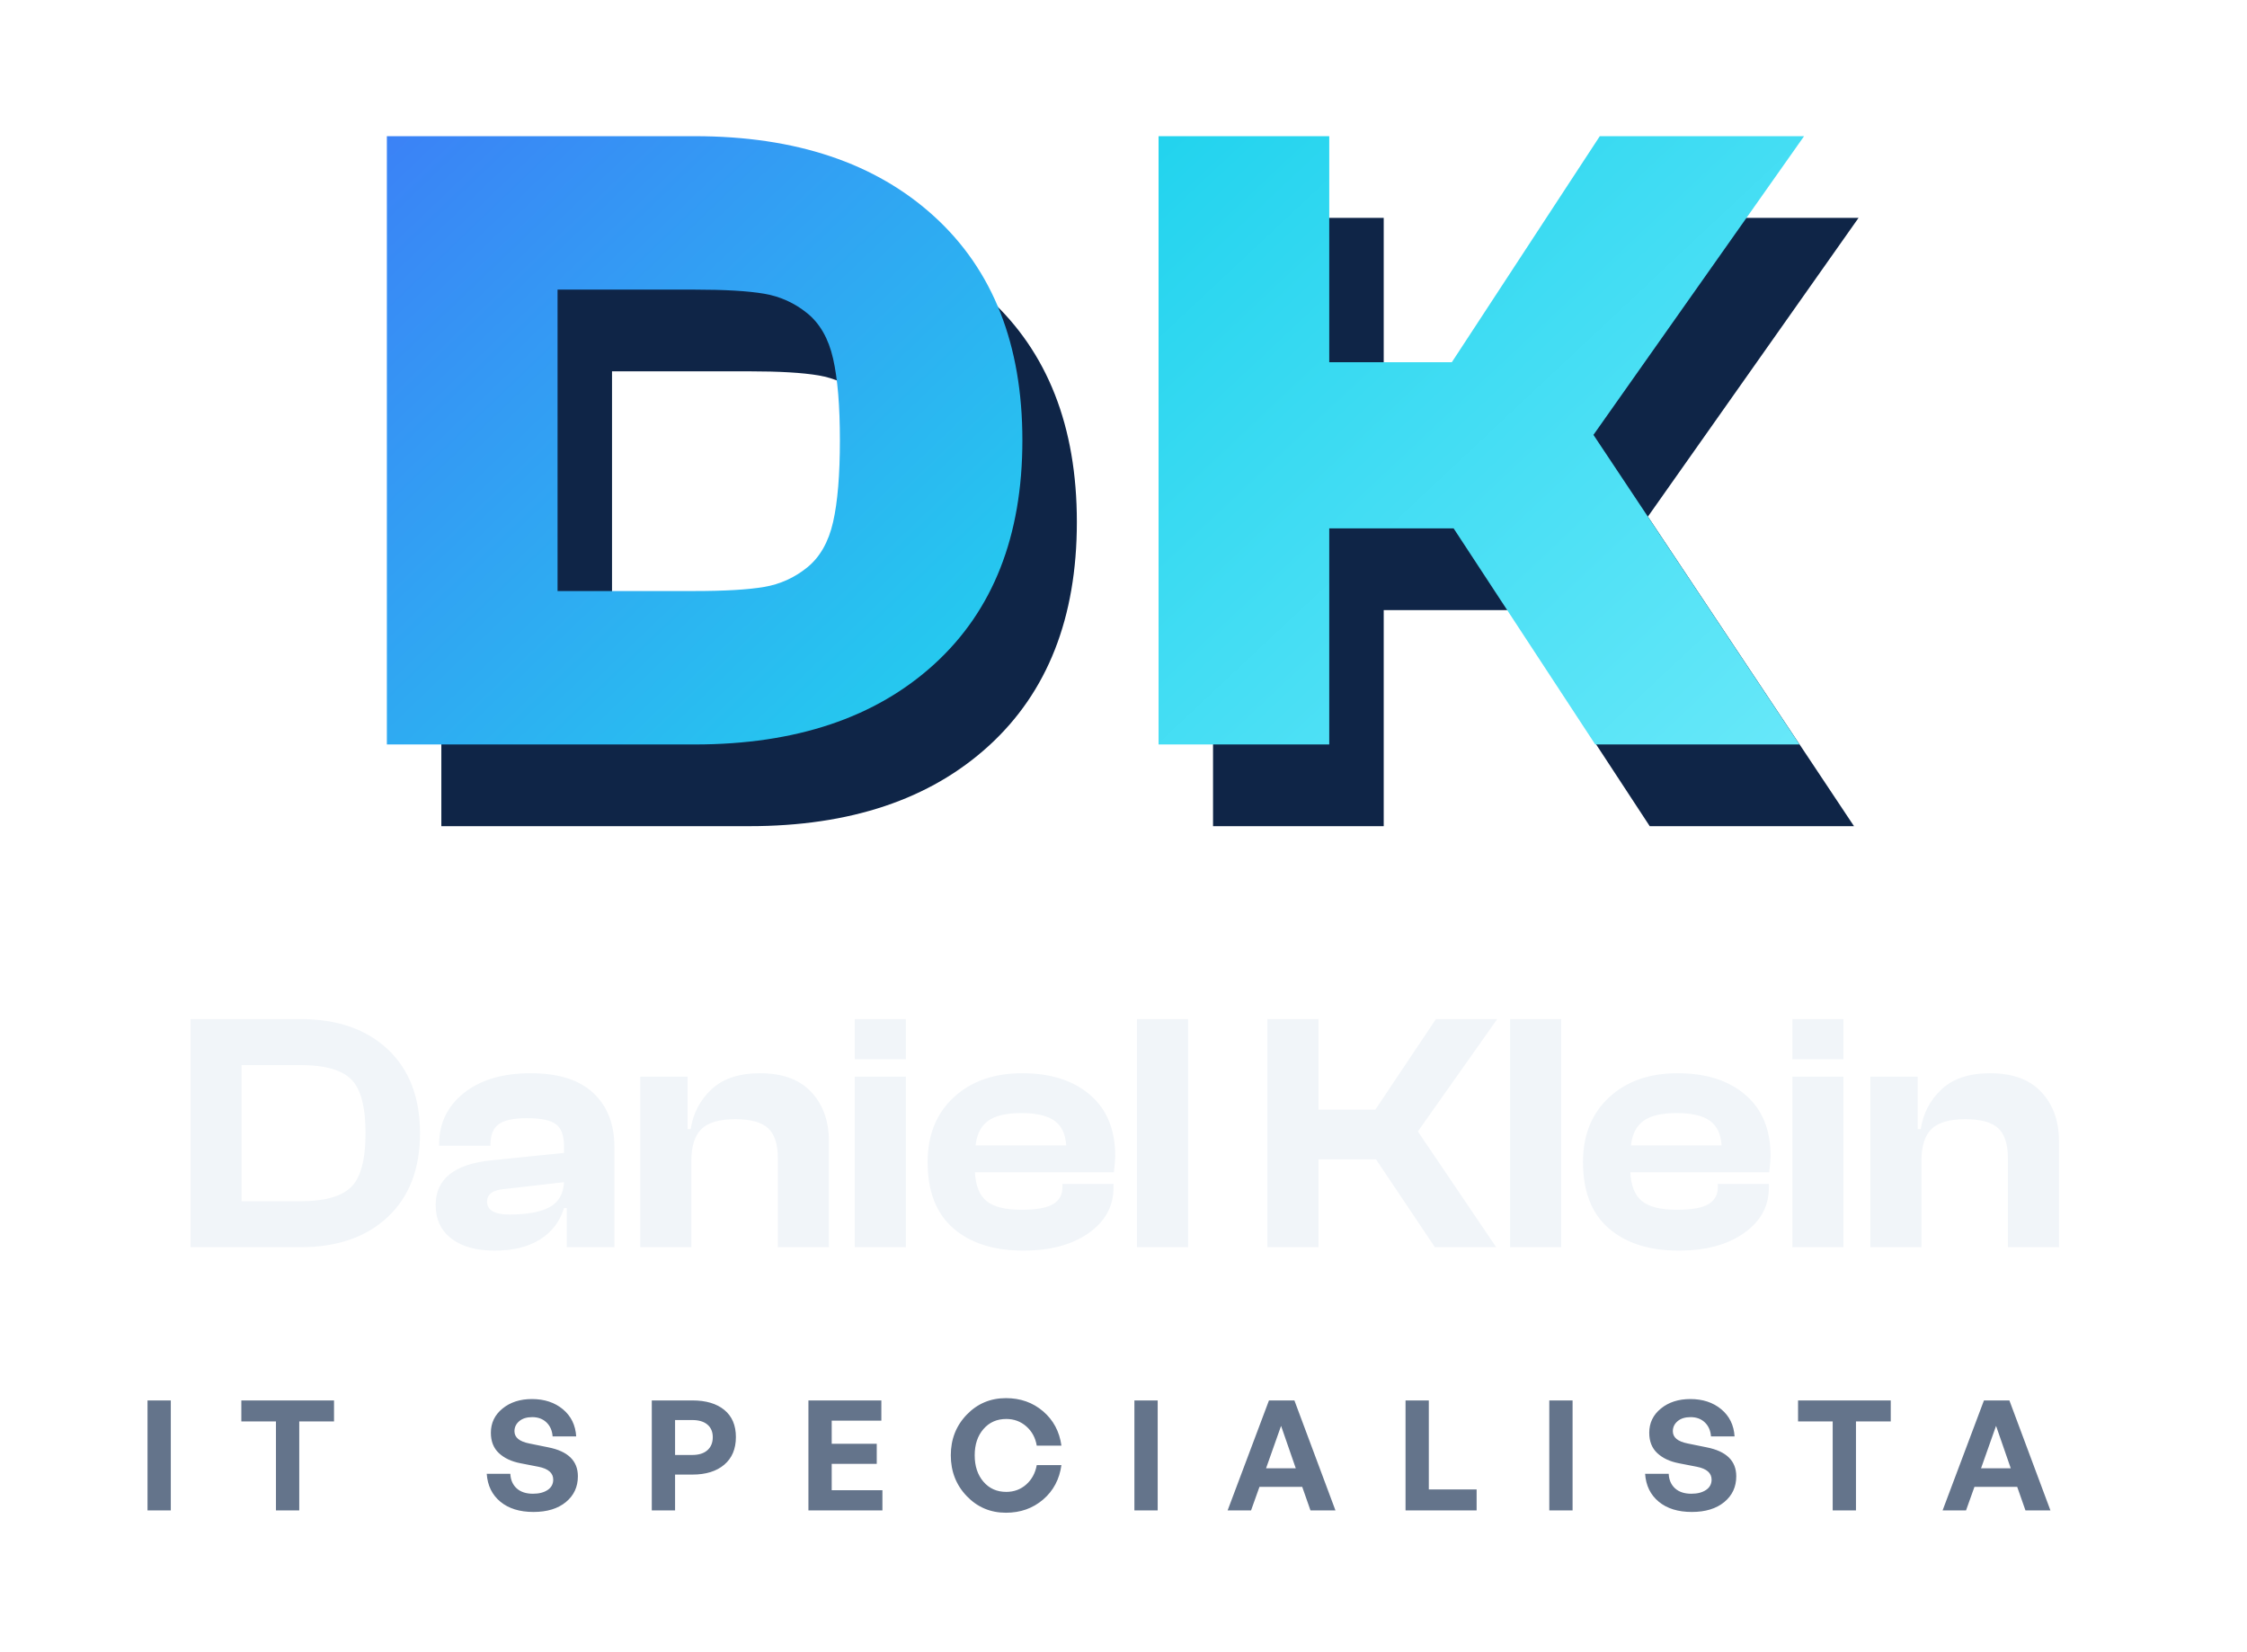
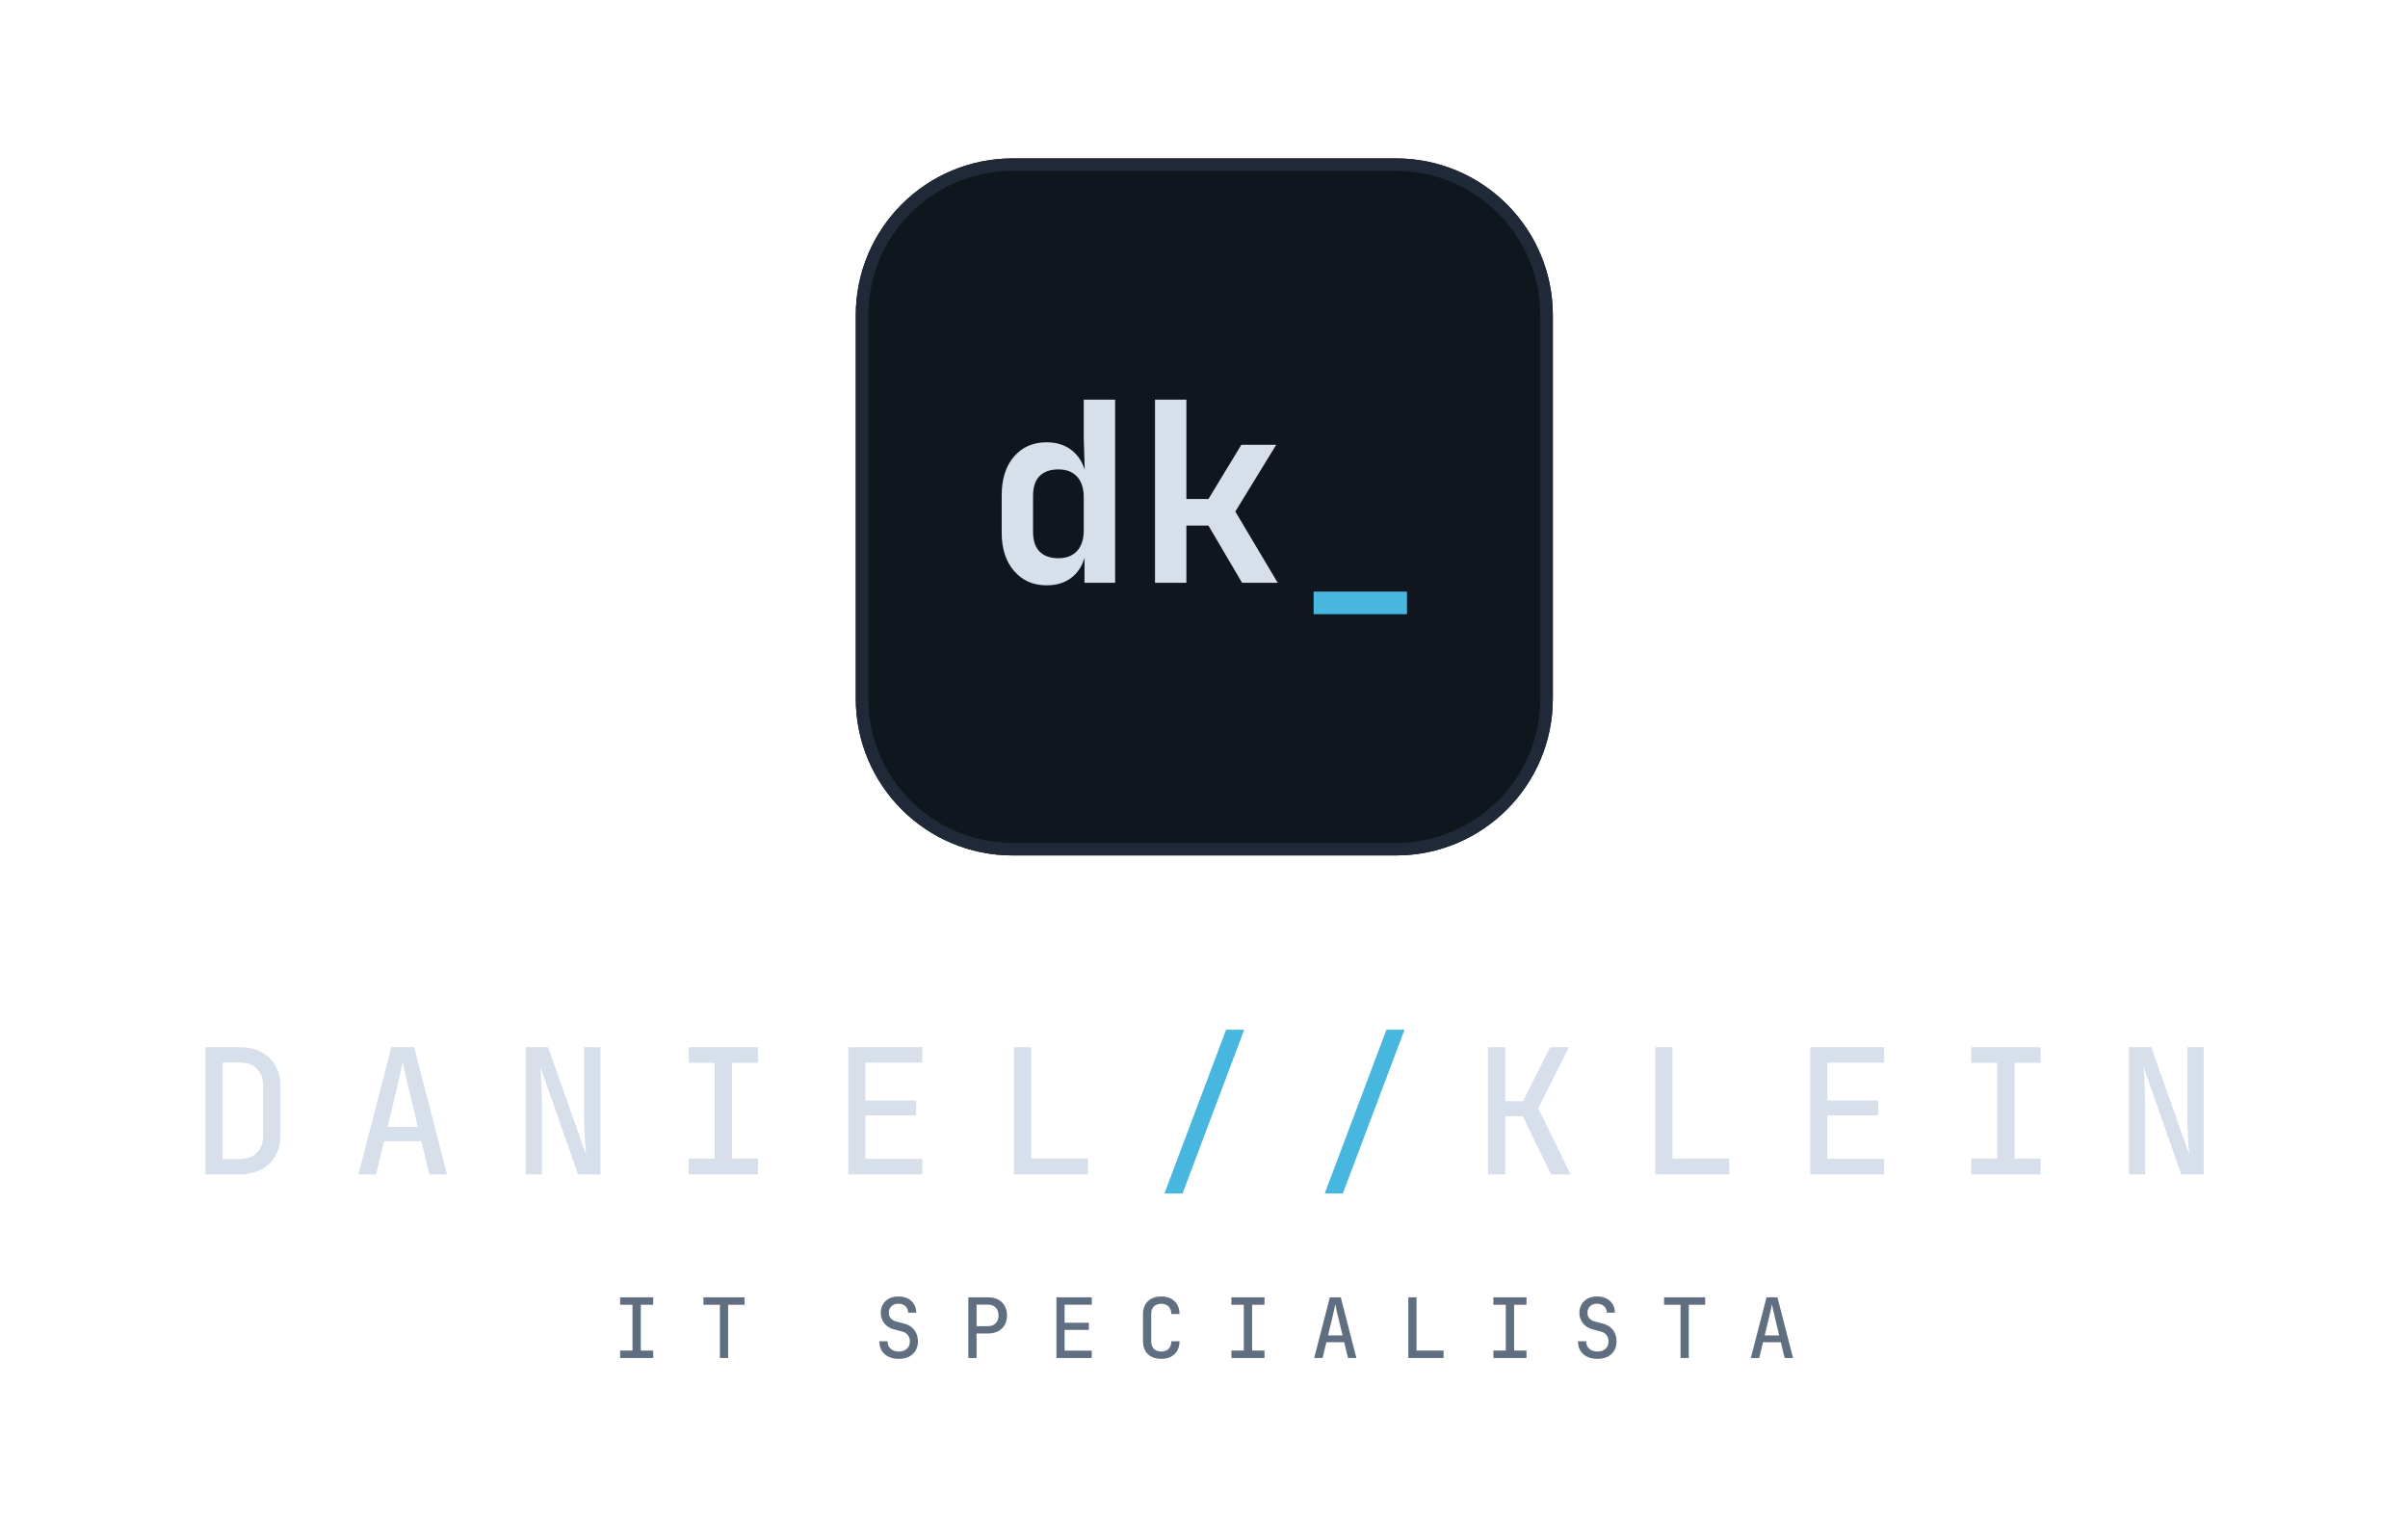
- <svg xmlns="http://www.w3.org/2000/svg" viewBox="0 0 396 291" width="396" height="291">
-   <defs>
-     <linearGradient id="f-d" x1="0" y1="0" x2="1" y2="1">
-       <stop offset="0" stop-color="#3b82f6" />
-       <stop offset="1" stop-color="#22d3ee" />
-     </linearGradient>
-     <linearGradient id="f-k" x1="0" y1="0" x2="1" y2="1">
-       <stop offset="0" stop-color="#22d3ee" />
-       <stop offset="1" stop-color="#67e8f9" />
-     </linearGradient>
-   </defs>
-   <g transform="translate(68.18,24)">
-     <g transform="translate(-6.56,107.20)">
-       <g fill="#0f2547" transform="translate(9.60,14.40)">
-         <path d="M60.8 0L60.8 0L6.56 0L6.56 -107.2L60.8 -107.2Q87.52 -107.2 103.04 -93.04Q118.56 -78.88 118.56 -53.6Q118.56 -28.32 103.04 -14.16Q87.52 0 60.8 0M60.8 -80.16L60.8 -80.16L36.64 -80.16L36.64 -27.04L60.8 -27.04Q68.8 -27.04 73.04 -27.76Q77.28 -28.48 80.64 -31.2Q84 -33.92 85.2 -39.2Q86.4 -44.48 86.4 -53.6Q86.4 -62.72 85.2 -68Q84 -73.28 80.64 -76Q77.28 -78.72 73.04 -79.44Q68.8 -80.16 60.8 -80.16" />
-         <path d="M172.64 -38.08L172.64 0L142.56 0L142.56 -107.2L172.64 -107.2L172.64 -67.36L194.24 -67.36L220.32 -107.2L256.32 -107.2L219.2 -54.56L255.52 0L219.52 0L194.56 -38.08L172.64 -38.08" />
-       </g>
-       <g>
-         <path fill="url(#f-d)" d="M60.8 0L60.8 0L6.56 0L6.56 -107.2L60.8 -107.2Q87.52 -107.2 103.04 -93.04Q118.56 -78.88 118.56 -53.6Q118.56 -28.32 103.04 -14.16Q87.52 0 60.8 0M60.8 -80.16L60.8 -80.16L36.64 -80.16L36.64 -27.04L60.8 -27.04Q68.8 -27.04 73.04 -27.76Q77.28 -28.48 80.64 -31.2Q84 -33.92 85.2 -39.2Q86.4 -44.48 86.4 -53.6Q86.4 -62.72 85.2 -68Q84 -73.28 80.64 -76Q77.28 -78.72 73.04 -79.44Q68.8 -80.16 60.8 -80.16" />
-         <path fill="url(#f-k)" d="M172.64 -38.08L172.64 0L142.56 0L142.56 -107.2L172.64 -107.2L172.64 -67.36L194.24 -67.36L220.32 -107.2L256.32 -107.2L219.2 -54.56L255.52 0L219.52 0L194.56 -38.08L172.64 -38.08" />
+ <svg xmlns="http://www.w3.org/2000/svg" viewBox="0 0 608 383" width="608" height="383">
+   <defs />
+   <g transform="translate(216.08,40)">
+     <rect width="176" height="176" rx="39.6" fill="#10161e" />
+     <rect x="1.58" y="1.58" width="172.83" height="172.83" rx="38.0" fill="none" stroke="#1f2937" stroke-width="3.17" />
+     <g transform="translate(36.84,60.91)">
+       <g transform="translate(-4.50,46.25)">
+         <g fill="#d7e0ea">
+           <path d="M15.84 0.634L15.84 0.634Q10.771 0.634 7.635 -2.978Q4.499 -6.589 4.499 -12.672L4.499 -12.672L4.499 -22.113Q4.499 -28.259 7.603 -31.87Q10.708 -35.482 15.84 -35.482L15.84 -35.482Q19.452 -35.482 21.954 -33.644Q24.457 -31.807 25.471 -28.512L25.471 -28.512L25.217 -36.495L25.217 -46.253L33.137 -46.253L33.137 0L25.407 0L25.407 -6.336Q24.457 -3.041 21.986 -1.204Q19.515 0.634 15.84 0.634M18.818 -6.209L18.818 -6.209Q21.859 -6.209 23.538 -8.047Q25.217 -9.884 25.217 -13.242L25.217 -13.242L25.217 -21.606Q25.217 -24.964 23.538 -26.801Q21.859 -28.639 18.818 -28.639L18.818 -28.639Q15.777 -28.639 14.098 -26.991Q12.419 -25.344 12.419 -21.923L12.419 -21.923L12.419 -12.925Q12.419 -9.504 14.098 -7.857Q15.777 -6.209 18.818 -6.209M51.132 0L43.212 0L43.212 -46.253L51.132 -46.253L51.132 -21.162L56.707 -21.162L65.007 -34.848L73.814 -34.848L63.487 -17.994L74.195 0L65.197 0L56.707 -14.446L51.132 -14.446L51.132 0" />
+         </g>
+         <rect class="cursor" x="83.26" y="2.22" width="23.57" height="5.70" fill="#48b7e0" />
      </g>
    </g>
  </g>
-   <g fill="#f1f5f9" transform="translate(30.70,219.80)">
-     <path d="M22.26 0L22.26 0L2.88 0L2.88 -40.2L22.26 -40.2Q31.98 -40.2 37.65 -34.86Q43.32 -29.52 43.32 -20.1Q43.32 -10.68 37.65 -5.34Q31.98 0 22.26 0M22.26 -32.1L22.26 -32.1L11.88 -32.1L11.88 -8.1L22.26 -8.1Q28.62 -8.1 31.17 -10.59Q33.72 -13.08 33.72 -20.1Q33.72 -27.12 31.17 -29.61Q28.62 -32.1 22.26 -32.1M56.46 0.6L56.46 0.6Q51.6 0.6 48.84 -1.53Q46.08 -3.66 46.08 -7.44L46.08 -7.44Q46.08 -14.28 55.8 -15.3L55.8 -15.3L68.7 -16.62L68.7 -17.76Q68.7 -20.64 67.26 -21.69Q65.82 -22.74 62.16 -22.74L62.16 -22.74Q58.68 -22.74 57.21 -21.69Q55.74 -20.64 55.74 -18.12L55.74 -18.12L55.74 -17.88L46.68 -17.88L46.68 -18.06Q46.68 -23.7 51.06 -27.18Q55.44 -30.66 62.82 -30.66L62.82 -30.66Q70.14 -30.66 73.86 -27.18Q77.58 -23.7 77.58 -17.64L77.58 -17.64L77.58 0L69.18 0L69.18 -6.9L68.7 -6.9Q67.62 -3.36 64.5 -1.38Q61.38 0.6 56.46 0.6M55.14 -8.04L55.14 -8.04Q55.14 -5.76 59.04 -5.76L59.04 -5.76Q63.78 -5.76 66.15 -7.05Q68.52 -8.34 68.7 -11.46L68.7 -11.46L58.26 -10.26Q55.14 -10.02 55.14 -8.04M91.14 -15.18L91.14 0L82.14 0L82.14 -30.06L90.48 -30.06L90.48 -20.82L91.02 -20.82Q91.68 -25.02 94.71 -27.84Q97.74 -30.66 103.26 -30.66L103.26 -30.66Q109.2 -30.66 112.29 -27.33Q115.38 -24 115.38 -18.72L115.38 -18.72L115.38 0L106.38 0L106.38 -15.72Q106.38 -19.38 104.67 -20.97Q102.96 -22.56 98.88 -22.56L98.88 -22.56Q94.68 -22.56 92.91 -20.82Q91.14 -19.08 91.14 -15.18L91.14 -15.18M128.94 -40.2L128.94 -33.12L119.94 -33.12L119.94 -40.2L128.94 -40.2M128.94 -30.06L128.94 0L119.94 0L119.94 -30.06L128.94 -30.06M149.64 0.6L149.64 0.6Q141.84 0.6 137.31 -3.33Q132.78 -7.26 132.78 -15L132.78 -15Q132.78 -22.14 137.37 -26.4Q141.96 -30.66 149.46 -30.66Q156.96 -30.66 161.4 -26.85Q165.84 -23.04 165.84 -16.08L165.84 -16.08Q165.84 -15.24 165.6 -13.2L165.6 -13.2L141.12 -13.2Q141.3 -9.66 143.16 -8.13Q145.02 -6.6 149.34 -6.6L149.34 -6.6Q153.24 -6.6 154.89 -7.59Q156.54 -8.58 156.54 -10.56L156.54 -10.56L156.54 -11.16L165.54 -11.16L165.54 -10.5Q165.54 -5.58 161.16 -2.49Q156.78 0.6 149.64 0.6M155.13 -22.29Q153.24 -23.64 149.28 -23.64Q145.32 -23.64 143.43 -22.26Q141.54 -20.88 141.24 -17.94L141.24 -17.94L157.2 -17.94Q157.02 -20.94 155.13 -22.29M178.68 -40.2L178.68 0L169.68 0L169.68 -40.2L178.68 -40.2M201.66 -15.48L201.66 0L192.66 0L192.66 -40.2L201.66 -40.2L201.66 -24.24L211.68 -24.24L222.36 -40.2L233.16 -40.2L219.18 -20.4L232.98 0L222.18 0L211.8 -15.48L201.66 -15.48M244.44 -40.2L244.44 0L235.44 0L235.44 -40.2L244.44 -40.2M265.14 0.6L265.14 0.6Q257.34 0.6 252.81 -3.33Q248.28 -7.26 248.28 -15L248.28 -15Q248.28 -22.14 252.87 -26.4Q257.46 -30.66 264.96 -30.66Q272.46 -30.66 276.9 -26.85Q281.34 -23.04 281.34 -16.08L281.34 -16.08Q281.34 -15.24 281.1 -13.2L281.1 -13.2L256.62 -13.2Q256.8 -9.66 258.66 -8.13Q260.52 -6.6 264.84 -6.6L264.84 -6.6Q268.74 -6.6 270.39 -7.59Q272.04 -8.58 272.04 -10.56L272.04 -10.56L272.04 -11.16L281.04 -11.16L281.04 -10.5Q281.04 -5.58 276.66 -2.49Q272.28 0.6 265.14 0.6M270.63 -22.29Q268.74 -23.64 264.78 -23.64Q260.82 -23.64 258.93 -22.26Q257.04 -20.88 256.74 -17.94L256.74 -17.94L272.7 -17.94Q272.52 -20.94 270.63 -22.29M294.18 -40.2L294.18 -33.12L285.18 -33.12L285.18 -40.2L294.18 -40.2M294.18 -30.06L294.18 0L285.18 0L285.18 -30.06L294.18 -30.06M307.92 -15.18L307.92 0L298.92 0L298.92 -30.06L307.26 -30.06L307.26 -20.82L307.8 -20.82Q308.46 -25.02 311.49 -27.84Q314.52 -30.66 320.04 -30.66L320.04 -30.66Q325.98 -30.66 329.07 -27.33Q332.16 -24 332.16 -18.72L332.16 -18.72L332.16 0L323.16 0L323.16 -15.72Q323.16 -19.38 321.45 -20.97Q319.74 -22.56 315.66 -22.56L315.66 -22.56Q311.46 -22.56 309.69 -20.82Q307.92 -19.08 307.92 -15.18L307.92 -15.18" />
+   <g transform="translate(48.00,260.00)">
+     <g transform="translate(0,36.52)">
+       <g fill="#d7e0ea" transform="translate(0.00,0)">
+         <path d="M12.496 0L3.872 0L3.872 -32.12L12.496 -32.12Q15.62 -32.12 17.93 -30.91Q20.24 -29.7 21.516 -27.522Q22.792 -25.344 22.792 -22.396L22.792 -22.396L22.792 -9.768Q22.792 -6.82 21.516 -4.62Q20.24 -2.42 17.93 -1.21Q15.62 0 12.496 0L12.496 0M8.228 -28.248L8.228 -3.872L12.496 -3.872Q15.268 -3.872 16.852 -5.456Q18.436 -7.04 18.436 -9.768L18.436 -9.768L18.436 -22.396Q18.436 -25.124 16.852 -26.686Q15.268 -28.248 12.496 -28.248L12.496 -28.248L8.228 -28.248M46.948 0L42.504 0L50.82 -32.12L56.584 -32.12L64.856 0L60.412 0L58.388 -8.36L48.972 -8.36L46.948 0M52.184 -21.604L49.852 -11.968L57.508 -11.968L55.22 -21.56Q54.56 -24.2 54.164 -26.048Q53.768 -27.896 53.68 -28.556L53.68 -28.556Q53.592 -27.896 53.196 -26.048Q52.8 -24.2 52.184 -21.604L52.184 -21.604M88.836 0L84.744 0L84.744 -32.12L90.376 -32.12L99.968 -5.016Q99.836 -6.16 99.726 -7.854Q99.616 -9.548 99.55 -11.374Q99.484 -13.2 99.484 -14.828L99.484 -14.828L99.484 -32.12L103.62 -32.12L103.62 0L97.944 0L88.44 -27.104Q88.528 -25.96 88.616 -24.31Q88.704 -22.66 88.77 -20.856Q88.836 -19.052 88.836 -17.468L88.836 -17.468L88.836 0M143.396 0L125.884 0L125.884 -3.96L132.44 -3.96L132.44 -28.16L125.884 -28.16L125.884 -32.12L143.396 -32.12L143.396 -28.16L136.84 -28.16L136.84 -3.96L143.396 -3.96L143.396 0M184.888 0L166.188 0L166.188 -32.12L184.888 -32.12L184.888 -28.204L170.5 -28.204L170.5 -18.656L183.348 -18.656L183.348 -14.872L170.5 -14.872L170.5 -3.916L184.888 -3.916L184.888 0M226.688 0L208.032 0L208.032 -32.12L212.388 -32.12L212.388 -3.96L226.688 -3.96L226.688 0" />
+       </g>
+       <g fill="#48b7e0" transform="translate(242.88,0)">
+         <path d="M7.7 4.84L3.124 4.84L18.7 -36.52L23.276 -36.52L7.7 4.84M48.18 4.84L43.604 4.84L59.18 -36.52L63.756 -36.52L48.18 4.84" />
+       </g>
+       <g fill="#d7e0ea" transform="translate(323.84,0)">
+         <path d="M8.228 0L3.872 0L3.872 -32.12L8.228 -32.12L8.228 -18.48L12.716 -18.48L19.58 -32.12L24.332 -32.12L16.544 -16.676L24.728 0L19.8 0L12.628 -14.652L8.228 -14.652L8.228 0M64.768 0L46.112 0L46.112 -32.12L50.468 -32.12L50.468 -3.96L64.768 -3.96L64.768 0M103.928 0L85.228 0L85.228 -32.12L103.928 -32.12L103.928 -28.204L89.54 -28.204L89.54 -18.656L102.388 -18.656L102.388 -14.872L89.54 -14.872L89.54 -3.916L103.928 -3.916L103.928 0M143.396 0L125.884 0L125.884 -3.96L132.44 -3.96L132.44 -28.16L125.884 -28.16L125.884 -32.12L143.396 -32.12L143.396 -28.16L136.84 -28.16L136.84 -3.96L143.396 -3.96L143.396 0M169.796 0L165.704 0L165.704 -32.12L171.336 -32.12L180.928 -5.016Q180.796 -6.16 180.686 -7.854Q180.576 -9.548 180.51 -11.374Q180.444 -13.2 180.444 -14.828L180.444 -14.828L180.444 -32.12L184.58 -32.12L184.58 0L178.904 0L169.4 -27.104Q169.488 -25.96 169.576 -24.31Q169.664 -22.66 169.73 -20.856Q169.796 -19.052 169.796 -17.468L169.796 -17.468L169.796 0" />
+       </g>
+     </g>
  </g>
-   <g fill="#64748b" transform="translate(24.00,266.19)">
-     <path d="M6.102 -19.386L6.102 0L1.998 0L1.998 -19.386L6.102 -19.386M28.738 -15.687L28.738 0L24.634 0L24.634 -15.687L18.532 -15.687L18.532 -19.386L34.867 -19.386L34.867 -15.687L28.738 -15.687M77.844 -6.021L77.844 -6.021Q77.844 -3.213 75.725 -1.471Q73.605 0.27 70.014 0.27L70.014 0.27Q66.369 0.27 64.182 -1.539Q61.995 -3.348 61.779 -6.453L61.779 -6.453L65.937 -6.453Q66.018 -4.833 67.058 -3.888Q68.097 -2.943 69.933 -2.943L69.933 -2.943Q71.526 -2.943 72.512 -3.604Q73.497 -4.266 73.497 -5.427L73.497 -5.427Q73.497 -7.182 70.905 -7.695L70.905 -7.695L67.719 -8.316Q65.343 -8.775 63.926 -10.098Q62.508 -11.421 62.508 -13.689L62.508 -13.689Q62.508 -16.281 64.56 -17.955Q66.612 -19.629 69.744 -19.629L69.744 -19.629Q73.038 -19.629 75.198 -17.833Q77.358 -16.038 77.547 -13.041L77.547 -13.041L73.389 -13.041Q73.281 -14.58 72.309 -15.511Q71.337 -16.443 69.798 -16.443L69.798 -16.443Q68.34 -16.443 67.503 -15.727Q66.666 -15.012 66.666 -13.959L66.666 -13.959Q66.666 -12.312 69.285 -11.799L69.285 -11.799L72.606 -11.124Q77.844 -10.098 77.844 -6.021M98.023 -6.318L98.023 -6.318L94.972 -6.318L94.972 0L90.868 0L90.868 -19.386L98.023 -19.386Q101.614 -19.386 103.653 -17.712Q105.691 -16.038 105.691 -12.933L105.691 -12.933Q105.691 -9.801 103.639 -8.059Q101.587 -6.318 98.023 -6.318M97.996 -15.93L97.996 -15.93L94.972 -15.93L94.972 -9.774L97.996 -9.774Q99.724 -9.774 100.669 -10.611Q101.614 -11.448 101.614 -12.906L101.614 -12.906Q101.614 -14.337 100.669 -15.133Q99.724 -15.93 97.996 -15.93M122.576 -3.564L131.513 -3.564L131.513 0L118.472 0L118.472 -19.386L131.324 -19.386L131.324 -15.822L122.576 -15.822L122.576 -11.745L130.514 -11.745L130.514 -8.208L122.576 -8.208L122.576 -3.564M153.285 0.405L153.285 0.405Q149.181 0.405 146.373 -2.524Q143.565 -5.454 143.565 -9.72L143.565 -9.72Q143.565 -13.959 146.373 -16.875Q149.181 -19.791 153.285 -19.791L153.285 -19.791Q157.119 -19.791 159.832 -17.469Q162.546 -15.147 163.059 -11.421L163.059 -11.421L158.712 -11.421Q158.361 -13.5 156.876 -14.809Q155.391 -16.119 153.339 -16.119L153.339 -16.119Q150.855 -16.119 149.316 -14.337Q147.777 -12.555 147.777 -9.72L147.777 -9.72Q147.777 -6.858 149.316 -5.062Q150.855 -3.267 153.339 -3.267L153.339 -3.267Q155.391 -3.267 156.862 -4.576Q158.334 -5.886 158.712 -7.992L158.712 -7.992L163.059 -7.992Q162.546 -4.239 159.832 -1.917Q157.119 0.405 153.285 0.405M180.025 -19.386L180.025 0L175.921 0L175.921 -19.386L180.025 -19.386M211.355 0L206.954 0L205.496 -4.158L197.963 -4.158L196.478 0L192.347 0L199.637 -19.386L204.119 -19.386L211.355 0M204.362 -7.425L201.77 -14.904L199.124 -7.425L204.362 -7.425M236.232 -3.699L236.232 0L223.704 0L223.704 -19.386L227.808 -19.386L227.808 -3.699L236.232 -3.699M253.144 -19.386L253.144 0L249.04 0L249.04 -19.386L253.144 -19.386M281.99 -6.021L281.99 -6.021Q281.99 -3.213 279.871 -1.471Q277.751 0.27 274.16 0.27L274.16 0.27Q270.515 0.27 268.328 -1.539Q266.141 -3.348 265.925 -6.453L265.925 -6.453L270.083 -6.453Q270.164 -4.833 271.204 -3.888Q272.243 -2.943 274.079 -2.943L274.079 -2.943Q275.672 -2.943 276.658 -3.604Q277.643 -4.266 277.643 -5.427L277.643 -5.427Q277.643 -7.182 275.051 -7.695L275.051 -7.695L271.865 -8.316Q269.489 -8.775 268.072 -10.098Q266.654 -11.421 266.654 -13.689L266.654 -13.689Q266.654 -16.281 268.706 -17.955Q270.758 -19.629 273.89 -19.629L273.89 -19.629Q277.184 -19.629 279.344 -17.833Q281.504 -16.038 281.693 -13.041L281.693 -13.041L277.535 -13.041Q277.427 -14.58 276.455 -15.511Q275.483 -16.443 273.944 -16.443L273.944 -16.443Q272.486 -16.443 271.649 -15.727Q270.812 -15.012 270.812 -13.959L270.812 -13.959Q270.812 -12.312 273.431 -11.799L273.431 -11.799L276.752 -11.124Q281.99 -10.098 281.99 -6.021M303.087 -15.687L303.087 0L298.983 0L298.983 -15.687L292.881 -15.687L292.881 -19.386L309.216 -19.386L309.216 -15.687L303.087 -15.687M337.36 0L332.959 0L331.501 -4.158L323.968 -4.158L322.483 0L318.352 0L325.642 -19.386L330.124 -19.386L337.36 0M330.367 -7.425L327.775 -14.904L325.129 -7.425L330.367 -7.425" />
+   <g fill="#5f6f81" transform="translate(154.45,342.90)">
+     <path d="M10.479 0L2.121 0L2.121 -1.89L5.25 -1.89L5.25 -13.44L2.121 -13.44L2.121 -15.33L10.479 -15.33L10.479 -13.44L7.35 -13.44L7.35 -1.89L10.479 -1.89L10.479 0M29.4 0L27.321 0L27.321 -13.44L23.163 -13.44L23.163 -15.33L33.537 -15.33L33.537 -13.44L29.4 -13.44L29.4 0M72.534 0.21L72.534 0.21Q70.266 0.21 68.922 -0.976Q67.578 -2.163 67.578 -4.242L67.578 -4.242L69.657 -4.242Q69.657 -3.024 70.434 -2.331Q71.211 -1.638 72.534 -1.638L72.534 -1.638Q73.794 -1.638 74.54 -2.342Q75.285 -3.045 75.285 -4.221L75.285 -4.221Q75.285 -5.103 74.802 -5.764Q74.319 -6.426 73.437 -6.657L73.437 -6.657L71.169 -7.266Q69.678 -7.686 68.807 -8.788Q67.935 -9.891 67.935 -11.403L67.935 -11.403Q67.935 -12.642 68.492 -13.577Q69.048 -14.511 70.056 -15.026Q71.064 -15.54 72.387 -15.54L72.387 -15.54Q73.731 -15.54 74.75 -15.026Q75.768 -14.511 76.335 -13.587Q76.902 -12.663 76.902 -11.445L76.902 -11.445L74.844 -11.445Q74.844 -12.453 74.162 -13.083Q73.479 -13.713 72.387 -13.713L72.387 -13.713Q71.295 -13.713 70.634 -13.083Q69.972 -12.453 69.972 -11.445L69.972 -11.445Q69.972 -10.626 70.413 -10.07Q70.854 -9.513 71.652 -9.282L71.652 -9.282L73.983 -8.652Q75.558 -8.232 76.44 -7.046Q77.322 -5.859 77.322 -4.221L77.322 -4.221Q77.322 -2.877 76.734 -1.88Q76.146 -0.882 75.065 -0.336Q73.983 0.21 72.534 0.21M92.127 0L90.048 0L90.048 -15.33L95.025 -15.33Q96.495 -15.33 97.566 -14.763Q98.637 -14.196 99.225 -13.177Q99.813 -12.159 99.813 -10.752L99.813 -10.752Q99.813 -9.366 99.225 -8.347Q98.637 -7.329 97.556 -6.762Q96.474 -6.195 95.025 -6.195L95.025 -6.195L92.127 -6.195L92.127 0M92.127 -13.482L92.127 -8.043L95.025 -8.043Q96.243 -8.043 96.957 -8.788Q97.671 -9.534 97.671 -10.752L97.671 -10.752Q97.671 -11.991 96.957 -12.737Q96.243 -13.482 95.025 -13.482L95.025 -13.482L92.127 -13.482M121.212 0L112.287 0L112.287 -15.33L121.212 -15.33L121.212 -13.461L114.345 -13.461L114.345 -8.904L120.477 -8.904L120.477 -7.098L114.345 -7.098L114.345 -1.869L121.212 -1.869L121.212 0M138.768 0.21L138.768 0.21Q136.647 0.21 135.398 -0.976Q134.148 -2.163 134.148 -4.242L134.148 -4.242L134.148 -11.109Q134.148 -13.167 135.398 -14.353Q136.647 -15.54 138.768 -15.54L138.768 -15.54Q140.868 -15.54 142.118 -14.343Q143.367 -13.146 143.367 -11.109L143.367 -11.109L141.288 -11.109Q141.288 -12.348 140.616 -13.02Q139.944 -13.692 138.768 -13.692L138.768 -13.692Q137.571 -13.692 136.899 -13.02Q136.227 -12.348 136.227 -11.109L136.227 -11.109L136.227 -4.242Q136.227 -2.982 136.899 -2.31Q137.571 -1.638 138.768 -1.638L138.768 -1.638Q139.944 -1.638 140.616 -2.31Q141.288 -2.982 141.288 -4.242L141.288 -4.242L143.367 -4.242Q143.367 -2.184 142.118 -0.987Q140.868 0.21 138.768 0.21M164.829 0L156.471 0L156.471 -1.89L159.6 -1.89L159.6 -13.44L156.471 -13.44L156.471 -15.33L164.829 -15.33L164.829 -13.44L161.7 -13.44L161.7 -1.89L164.829 -1.89L164.829 0M179.487 0L177.366 0L181.335 -15.33L184.086 -15.33L188.034 0L185.913 0L184.947 -3.99L180.453 -3.99L179.487 0M181.986 -10.311L180.873 -5.712L184.527 -5.712L183.435 -10.29Q183.12 -11.55 182.931 -12.432Q182.742 -13.314 182.7 -13.629L182.7 -13.629Q182.658 -13.314 182.469 -12.432Q182.28 -11.55 181.986 -10.311L181.986 -10.311M210.042 0L201.138 0L201.138 -15.33L203.217 -15.33L203.217 -1.89L210.042 -1.89L210.042 0M230.979 0L222.621 0L222.621 -1.89L225.75 -1.89L225.75 -13.44L222.621 -13.44L222.621 -15.33L230.979 -15.33L230.979 -13.44L227.85 -13.44L227.85 -1.89L230.979 -1.89L230.979 0M248.934 0.21L248.934 0.21Q246.666 0.21 245.322 -0.976Q243.978 -2.163 243.978 -4.242L243.978 -4.242L246.057 -4.242Q246.057 -3.024 246.834 -2.331Q247.611 -1.638 248.934 -1.638L248.934 -1.638Q250.194 -1.638 250.94 -2.342Q251.685 -3.045 251.685 -4.221L251.685 -4.221Q251.685 -5.103 251.202 -5.764Q250.719 -6.426 249.837 -6.657L249.837 -6.657L247.569 -7.266Q246.078 -7.686 245.207 -8.788Q244.335 -9.891 244.335 -11.403L244.335 -11.403Q244.335 -12.642 244.892 -13.577Q245.448 -14.511 246.456 -15.026Q247.464 -15.54 248.787 -15.54L248.787 -15.54Q250.131 -15.54 251.15 -15.026Q252.168 -14.511 252.735 -13.587Q253.302 -12.663 253.302 -11.445L253.302 -11.445L251.244 -11.445Q251.244 -12.453 250.562 -13.083Q249.879 -13.713 248.787 -13.713L248.787 -13.713Q247.695 -13.713 247.034 -13.083Q246.372 -12.453 246.372 -11.445L246.372 -11.445Q246.372 -10.626 246.813 -10.07Q247.254 -9.513 248.052 -9.282L248.052 -9.282L250.383 -8.652Q251.958 -8.232 252.84 -7.046Q253.722 -5.859 253.722 -4.221L253.722 -4.221Q253.722 -2.877 253.134 -1.88Q252.546 -0.882 251.465 -0.336Q250.383 0.21 248.934 0.21M271.95 0L269.871 0L269.871 -13.44L265.713 -13.44L265.713 -15.33L276.087 -15.33L276.087 -13.44L271.95 -13.44L271.95 0M289.737 0L287.616 0L291.585 -15.33L294.336 -15.33L298.284 0L296.163 0L295.197 -3.99L290.703 -3.99L289.737 0M292.236 -10.311L291.123 -5.712L294.777 -5.712L293.685 -10.29Q293.37 -11.55 293.181 -12.432Q292.992 -13.314 292.95 -13.629L292.95 -13.629Q292.908 -13.314 292.719 -12.432Q292.53 -11.55 292.236 -10.311L292.236 -10.311" />
  </g>
</svg>
